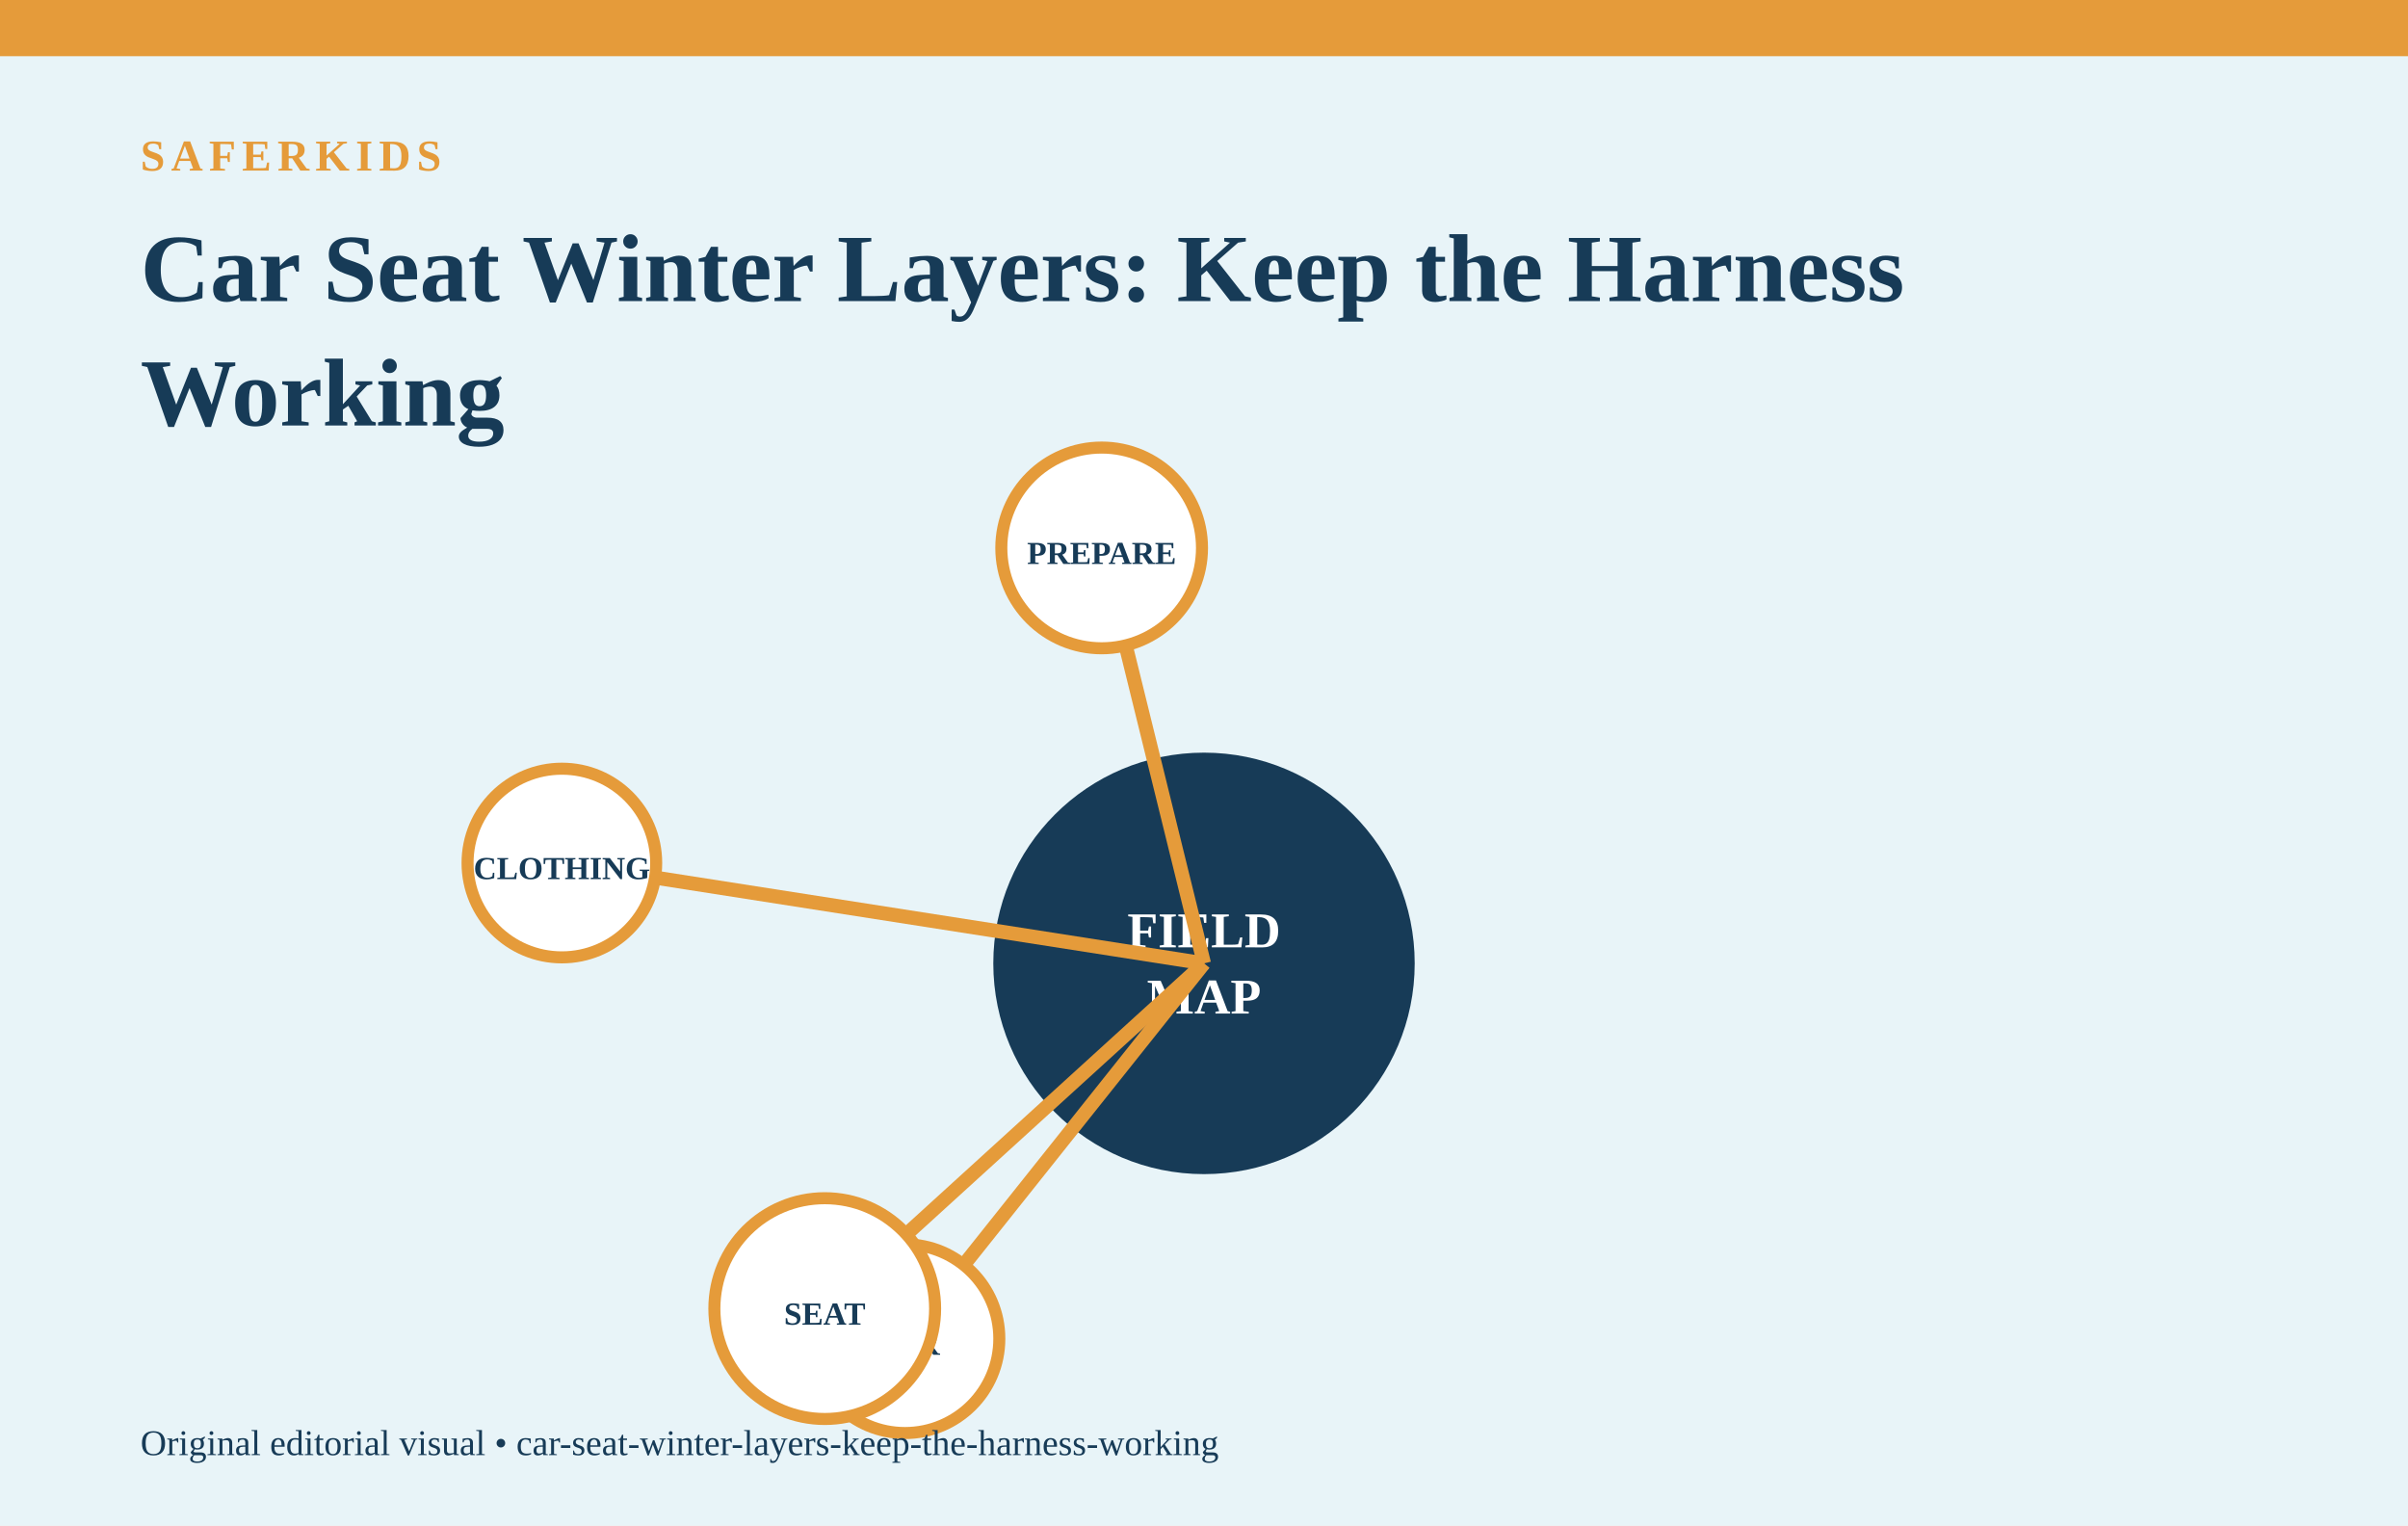
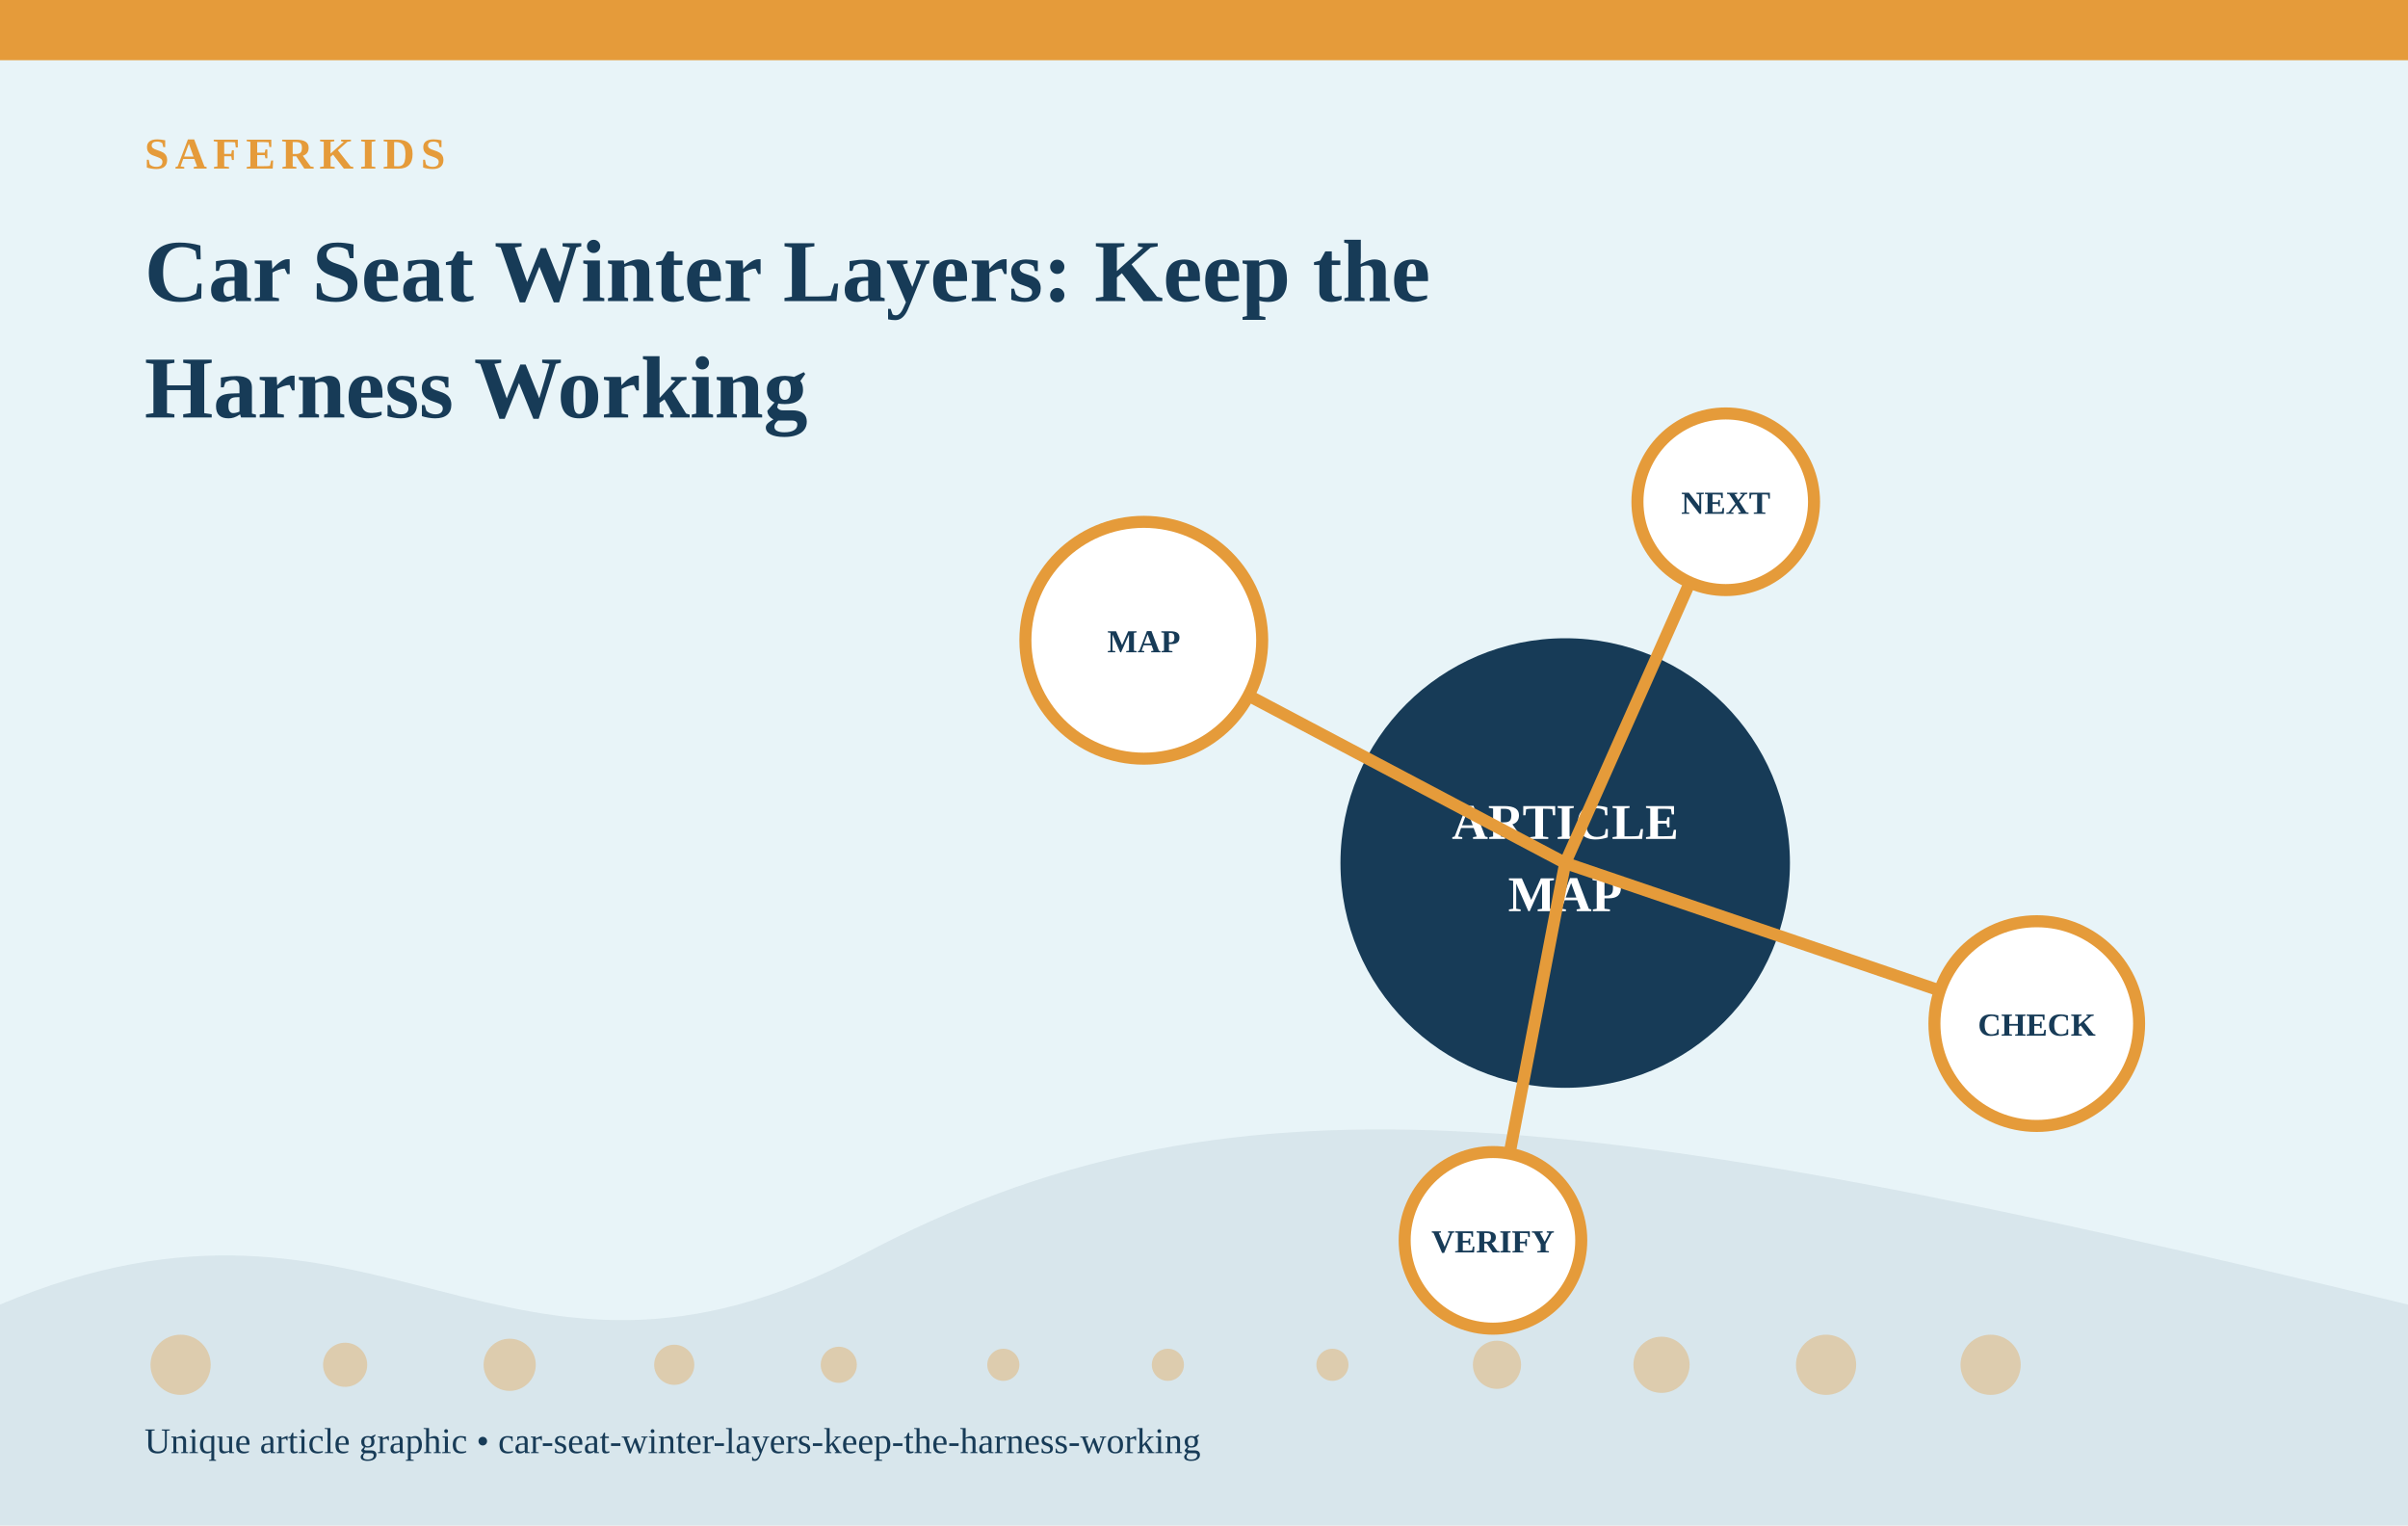
- <svg xmlns="http://www.w3.org/2000/svg" width="1200" height="760" viewBox="0 0 1200 760" role="img" aria-labelledby="t d">
-   <rect width="1200" height="760" fill="#E8F4F8" />
-   <rect width="1200" height="28" fill="#E59B3A" />
-   <text x="70" y="85" fill="#E59B3A" font-size="22" font-weight="700" letter-spacing="3">SAFERKIDS</text>
-   <text x="70" y="150" fill="#173B57" font-size="48" font-weight="700">Car Seat Winter Layers: Keep the Harness</text>
-   <text x="70" y="212" fill="#173B57" font-size="48" font-weight="700">Working</text>
-   <circle cx="600" cy="480" r="105" fill="#173B57" />
-   <text x="600" y="472" text-anchor="middle" fill="white" font-size="25" font-weight="700">FIELD</text>
-   <text x="600" y="505" text-anchor="middle" fill="white" font-size="25" font-weight="700">MAP</text>
-   <g>
-     <line x1="600" y1="480" x2="451" y2="667" stroke="#E59B3A" stroke-width="7" />
-     <circle cx="451" cy="667" r="47" fill="white" stroke="#E59B3A" stroke-width="6" />
-     <text x="451" y="675" text-anchor="middle" fill="#173B57" font-size="16" font-weight="700">CAR</text>
-   </g>
-   <g>
-     <line x1="600" y1="480" x2="411" y2="652" stroke="#E59B3A" stroke-width="7" />
-     <circle cx="411" cy="652" r="55" fill="white" stroke="#E59B3A" stroke-width="6" />
-     <text x="411" y="660" text-anchor="middle" fill="#173B57" font-size="16" font-weight="700">SEAT</text>
-   </g>
-   <g>
-     <line x1="600" y1="480" x2="280" y2="430" stroke="#E59B3A" stroke-width="7" />
-     <circle cx="280" cy="430" r="47" fill="white" stroke="#E59B3A" stroke-width="6" />
-     <text x="280" y="438" text-anchor="middle" fill="#173B57" font-size="16" font-weight="700">CLOTHING</text>
-   </g>
-   <g>
-     <line x1="600" y1="480" x2="549" y2="273" stroke="#E59B3A" stroke-width="7" />
-     <circle cx="549" cy="273" r="50" fill="white" stroke="#E59B3A" stroke-width="6" />
-     <text x="549" y="281" text-anchor="middle" fill="#173B57" font-size="16" font-weight="700">PREPARE</text>
-   </g>
-   <text x="70" y="725" fill="#173B57" font-size="18">Original editorial visual • car-seat-winter-layers-keep-the-harness-working</text>
+ <svg xmlns="http://www.w3.org/2000/svg" width="1200" height="760" viewBox="0 0 1200 760" role="img" aria-labelledby="title desc">
+   <rect width="1200" height="760" fill="#e8f4f8" />
+   <rect width="1200" height="30" fill="#e59b3a" />
+   <path d="M0 650 C190 570 250 720 430 625 S780 548 1200 650 L1200 760 L0 760 Z" fill="#173b57" opacity="0.08" />
+   <text x="72" y="84" fill="#e59b3a" font-size="22" font-weight="800" letter-spacing="3">SAFERKIDS</text>
+   <text x="72" y="150" fill="#173b57" font-size="44" font-weight="800">Car Seat Winter Layers: Keep the</text>
+   <text x="72" y="208" fill="#173b57" font-size="44" font-weight="800">Harness Working</text>
+   <circle cx="780" cy="430" r="112" fill="#173b57" />
+   <text x="780" y="418" text-anchor="middle" fill="white" font-size="25" font-weight="800">ARTICLE</text>
+   <text x="780" y="454" text-anchor="middle" fill="white" font-size="25" font-weight="800">MAP</text>
+   <line x1="780" y1="430" x2="1015" y2="510" stroke="#e59b3a" stroke-width="6" />
+   <circle cx="1015" cy="510" r="51" fill="white" stroke="#e59b3a" stroke-width="6" />
+   <text x="1015" y="516" text-anchor="middle" fill="#173b57" font-size="16" font-weight="800">CHECK</text>
+   <line x1="780" y1="430" x2="744" y2="618" stroke="#e59b3a" stroke-width="6" />
+   <circle cx="744" cy="618" r="44" fill="white" stroke="#e59b3a" stroke-width="6" />
+   <text x="744" y="624" text-anchor="middle" fill="#173b57" font-size="16" font-weight="800">VERIFY</text>
+   <line x1="780" y1="430" x2="570" y2="319" stroke="#e59b3a" stroke-width="6" />
+   <circle cx="570" cy="319" r="59" fill="white" stroke="#e59b3a" stroke-width="6" />
+   <text x="570" y="325" text-anchor="middle" fill="#173b57" font-size="16" font-weight="800">MAP</text>
+   <line x1="780" y1="430" x2="860" y2="250" stroke="#e59b3a" stroke-width="6" />
+   <circle cx="860" cy="250" r="44" fill="white" stroke="#e59b3a" stroke-width="6" />
+   <text x="860" y="256" text-anchor="middle" fill="#173b57" font-size="16" font-weight="800">NEXT</text>
+   <circle cx="90" cy="680" r="15" fill="#e59b3a" opacity="0.35" />
+   <circle cx="172" cy="680" r="11" fill="#e59b3a" opacity="0.35" />
+   <circle cx="254" cy="680" r="13" fill="#e59b3a" opacity="0.35" />
+   <circle cx="336" cy="680" r="10" fill="#e59b3a" opacity="0.35" />
+   <circle cx="418" cy="680" r="9" fill="#e59b3a" opacity="0.35" />
+   <circle cx="500" cy="680" r="8" fill="#e59b3a" opacity="0.35" />
+   <circle cx="582" cy="680" r="8" fill="#e59b3a" opacity="0.35" />
+   <circle cx="664" cy="680" r="8" fill="#e59b3a" opacity="0.35" />
+   <circle cx="746" cy="680" r="12" fill="#e59b3a" opacity="0.35" />
+   <circle cx="828" cy="680" r="14" fill="#e59b3a" opacity="0.35" />
+   <circle cx="910" cy="680" r="15" fill="#e59b3a" opacity="0.35" />
+   <circle cx="992" cy="680" r="15" fill="#e59b3a" opacity="0.35" />
+   <text x="72" y="724" fill="#173b57" font-size="18">Unique article graphic • car-seat-winter-layers-keep-the-harness-working</text>
</svg>
